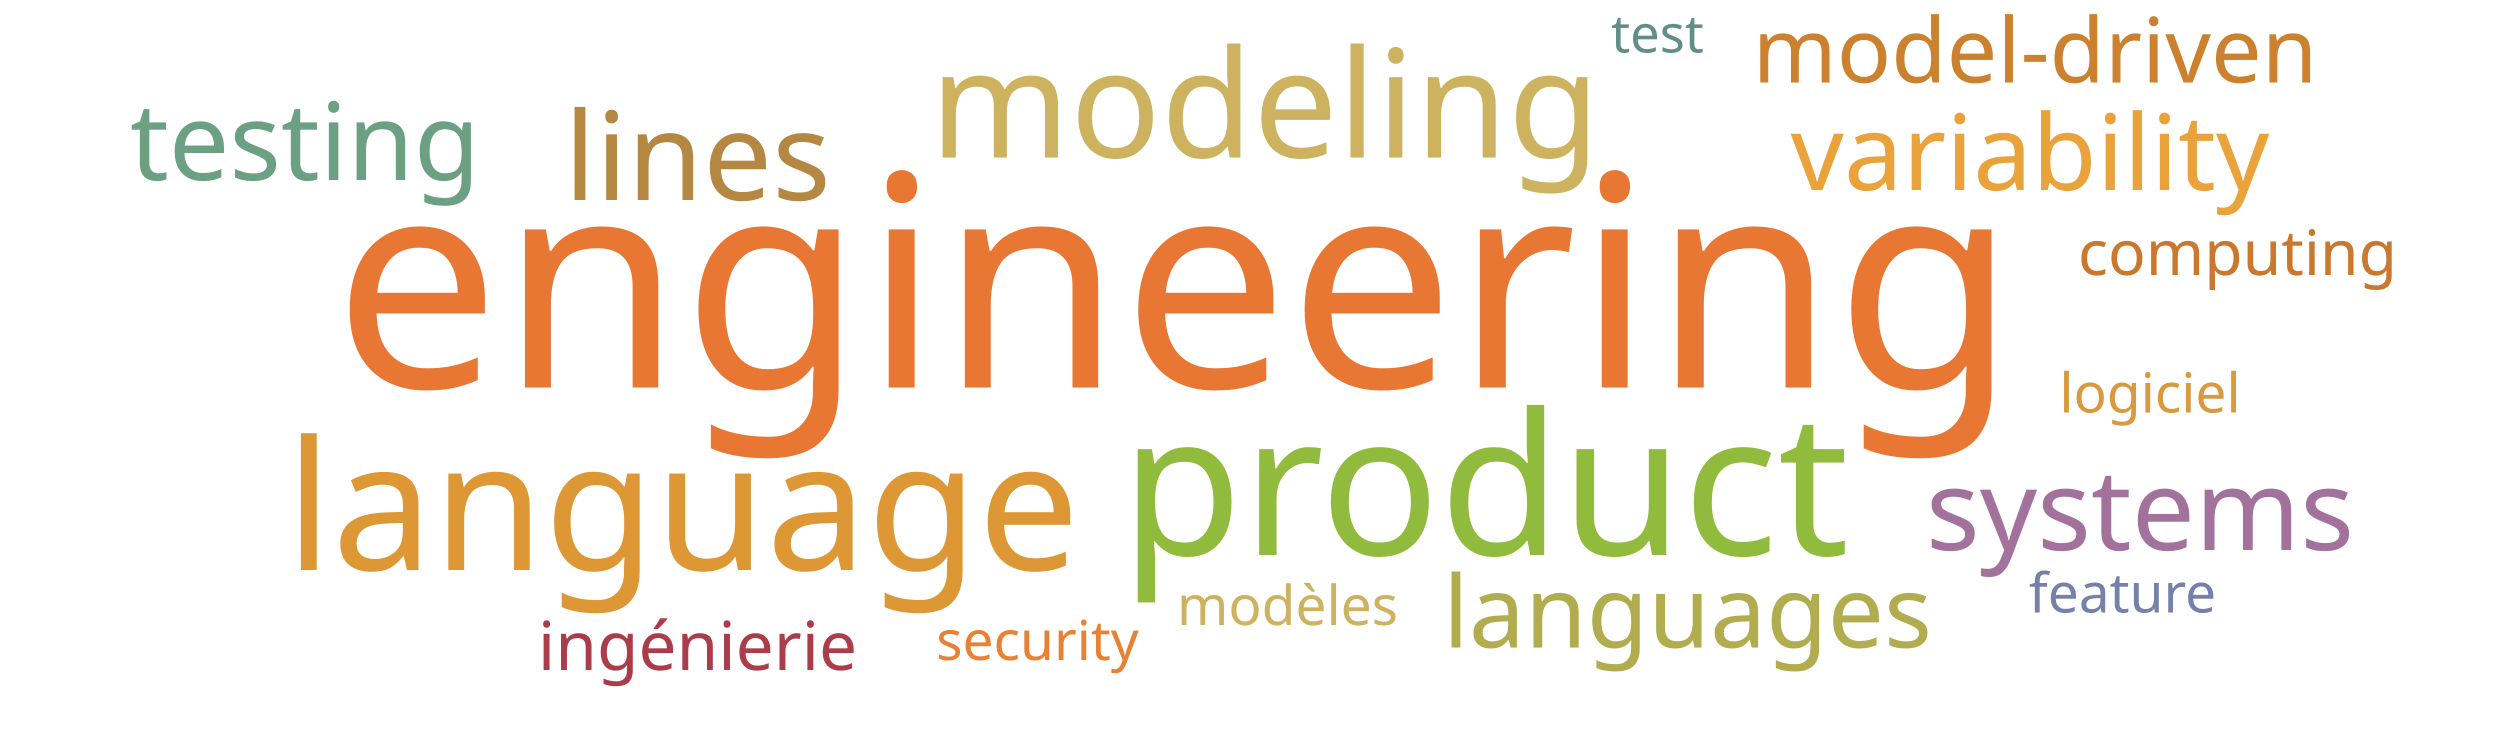
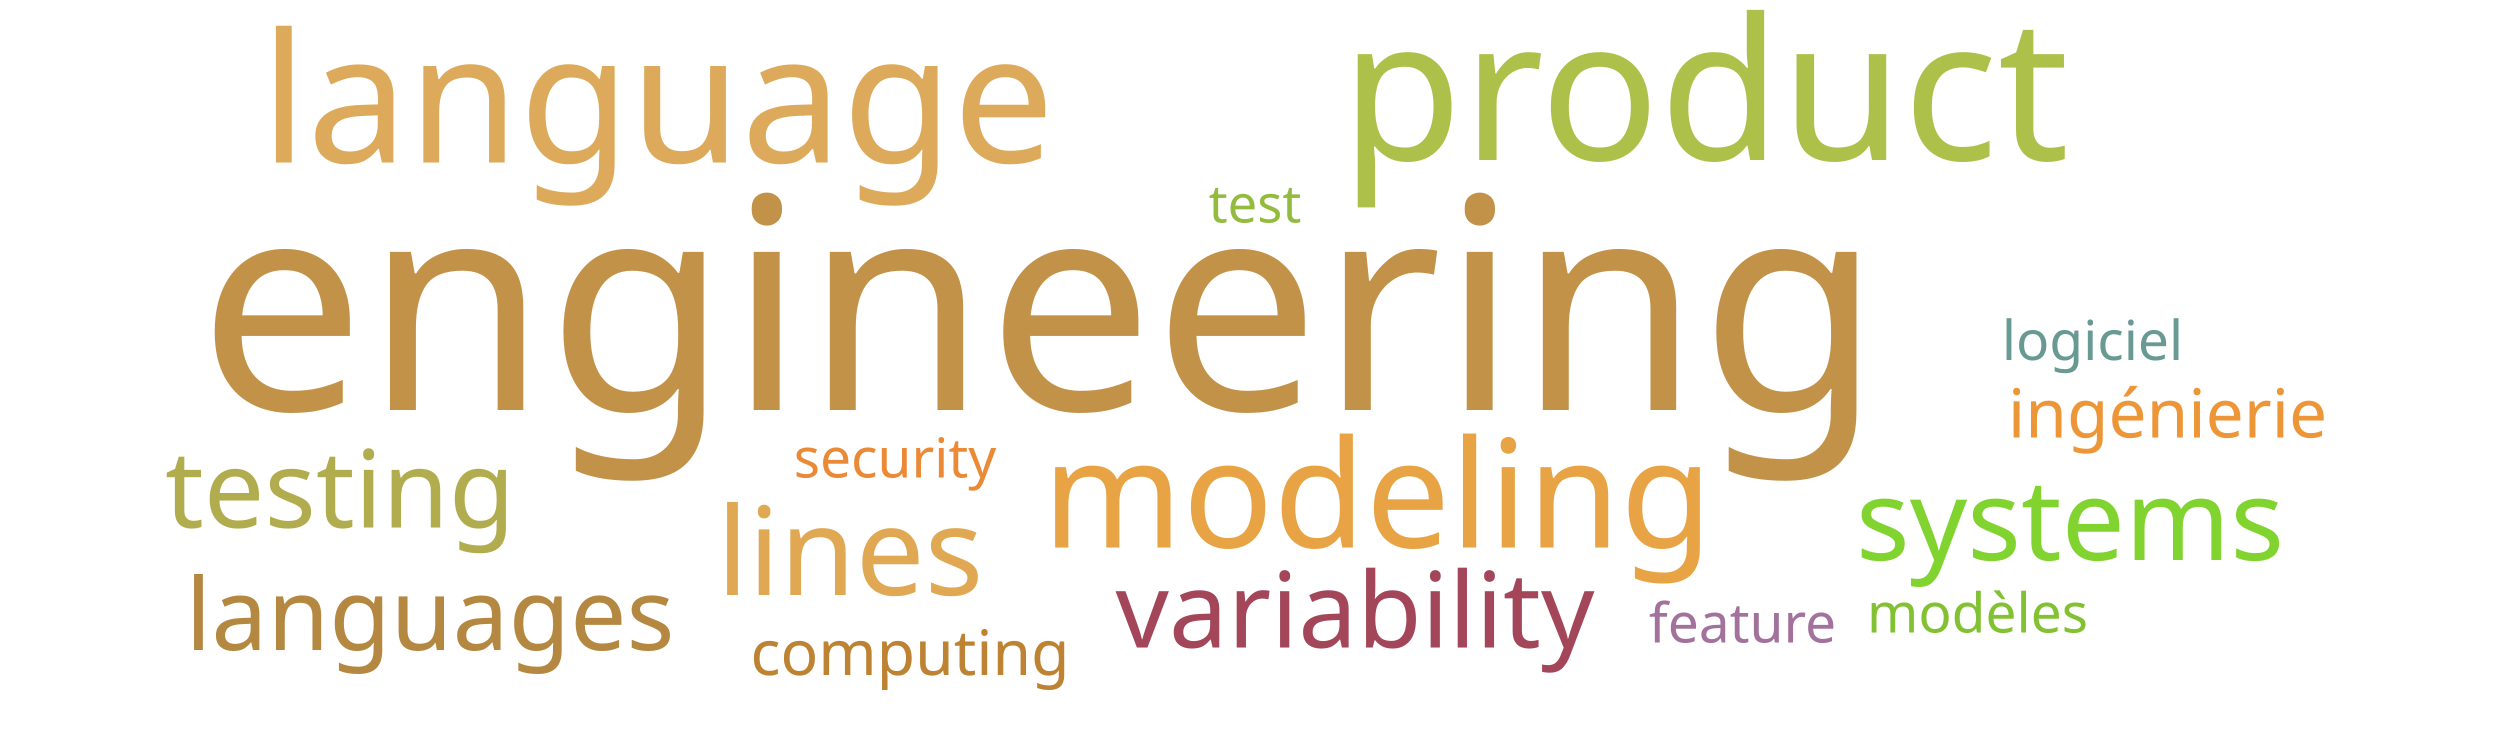
<svg xmlns="http://www.w3.org/2000/svg" width="1000" height="300">
  <g transform="translate(500, 150)">
-     <text text-anchor="middle" style="font-family: Impact; font-size: 118px; fill: #e87733" transform="translate(-30,5)rotate(0)">engineering</text>
-     <text text-anchor="middle" style="font-family: Impact; font-size: 79px; fill: #91bb3c" transform="translate(94,72)rotate(0)">product</text>
-     <text text-anchor="middle" style="font-family: Impact; font-size: 72px; fill: #dd9735" transform="translate(-227,78)rotate(0)">language</text>
-     <text text-anchor="middle" style="font-family: Impact; font-size: 60px; fill: #cdb25f" transform="translate(6,-87)rotate(0)">modeling</text>
-     <text text-anchor="middle" style="font-family: Impact; font-size: 49px; fill: #b48742" transform="translate(-221,-70)rotate(0)">lines</text>
-     <text text-anchor="middle" style="font-family: Impact; font-size: 45px; fill: #a2729c" transform="translate(356,70)rotate(0)">systems</text>
-     <text text-anchor="middle" style="font-family: Impact; font-size: 43px; fill: #6ba083" transform="translate(-378,-78)rotate(0)">testing</text>
-     <text text-anchor="middle" style="font-family: Impact; font-size: 42px; fill: #eaa23b" transform="translate(312,-74)rotate(0)">variability</text>
-     <text text-anchor="middle" style="font-family: Impact; font-size: 40px; fill: #b1ad4e" transform="translate(175,109)rotate(0)">languages</text>
-     <text text-anchor="middle" style="font-family: Impact; font-size: 36px; fill: #cc812f" transform="translate(314,-117)rotate(0)">model-driven</text>
-     <text text-anchor="middle" style="font-family: Impact; font-size: 27px; fill: #ab3d4b" transform="translate(-221,118)rotate(0)">ingénierie</text>
-     <text text-anchor="middle" style="font-family: Impact; font-size: 25px; fill: #cb782f" transform="translate(395,-40)rotate(0)">computing</text>
-     <text text-anchor="middle" style="font-family: Impact; font-size: 22px; fill: #e98135" transform="translate(-85,114)rotate(0)">security</text>
-     <text text-anchor="middle" style="font-family: Impact; font-size: 22px; fill: #d8993f" transform="translate(360,15)rotate(0)">logiciel</text>
-     <text text-anchor="middle" style="font-family: Impact; font-size: 22px; fill: #7581ab" transform="translate(349,95)rotate(0)">feature</text>
-     <text text-anchor="middle" style="font-family: Impact; font-size: 22px; fill: #cdb25f" transform="translate(15,100)rotate(0)">modèles</text>
-     <text text-anchor="middle" style="font-family: Impact; font-size: 21px; fill: #618e88" transform="translate(163,-129)rotate(0)">test</text>
+     <text text-anchor="middle" style="font-family: Impact; font-size: 118px; fill: #c39249" transform="translate(-84,14)rotate(0)">engineering</text>
+     <text text-anchor="middle" style="font-family: Impact; font-size: 79px; fill: #adc14a" transform="translate(182,-86)rotate(0)">product</text>
+     <text text-anchor="middle" style="font-family: Impact; font-size: 72px; fill: #ddaa5c" transform="translate(-237,-85)rotate(0)">language</text>
+     <text text-anchor="middle" style="font-family: Impact; font-size: 60px; fill: #e8a444" transform="translate(51,69)rotate(0)">modeling</text>
+     <text text-anchor="middle" style="font-family: Impact; font-size: 49px; fill: #e0a852" transform="translate(-160,88)rotate(0)">lines</text>
+     <text text-anchor="middle" style="font-family: Impact; font-size: 45px; fill: #81d32f" transform="translate(328,74)rotate(0)">systems</text>
+     <text text-anchor="middle" style="font-family: Impact; font-size: 43px; fill: #b1ad4e" transform="translate(-364,61)rotate(0)">testing</text>
+     <text text-anchor="middle" style="font-family: Impact; font-size: 42px; fill: #a4465a" transform="translate(42,109)rotate(0)">variability</text>
+     <text text-anchor="middle" style="font-family: Impact; font-size: 40px; fill: #b58842" transform="translate(-328,110)rotate(0)">languages</text>
+     <text text-anchor="middle" style="font-family: Impact; font-size: 27px; fill: #ec9637" transform="translate(367,25)rotate(0)">ingénierie</text>
+     <text text-anchor="middle" style="font-family: Impact; font-size: 25px; fill: #bd8332" transform="translate(-136,120)rotate(0)">computing</text>
+     <text text-anchor="middle" style="font-family: Impact; font-size: 22px; fill: #ea8a37" transform="translate(-142,41)rotate(0)">security</text>
+     <text text-anchor="middle" style="font-family: Impact; font-size: 22px; fill: #689993" transform="translate(337,-6)rotate(0)">logiciel</text>
+     <text text-anchor="middle" style="font-family: Impact; font-size: 22px; fill: #a2729c" transform="translate(197,107)rotate(0)">feature</text>
+     <text text-anchor="middle" style="font-family: Impact; font-size: 22px; fill: #82c131" transform="translate(291,103)rotate(0)">modèles</text>
+     <text text-anchor="middle" style="font-family: Impact; font-size: 21px; fill: #93bb3e" transform="translate(2,-61)rotate(0)">test</text>
  </g>
</svg>
